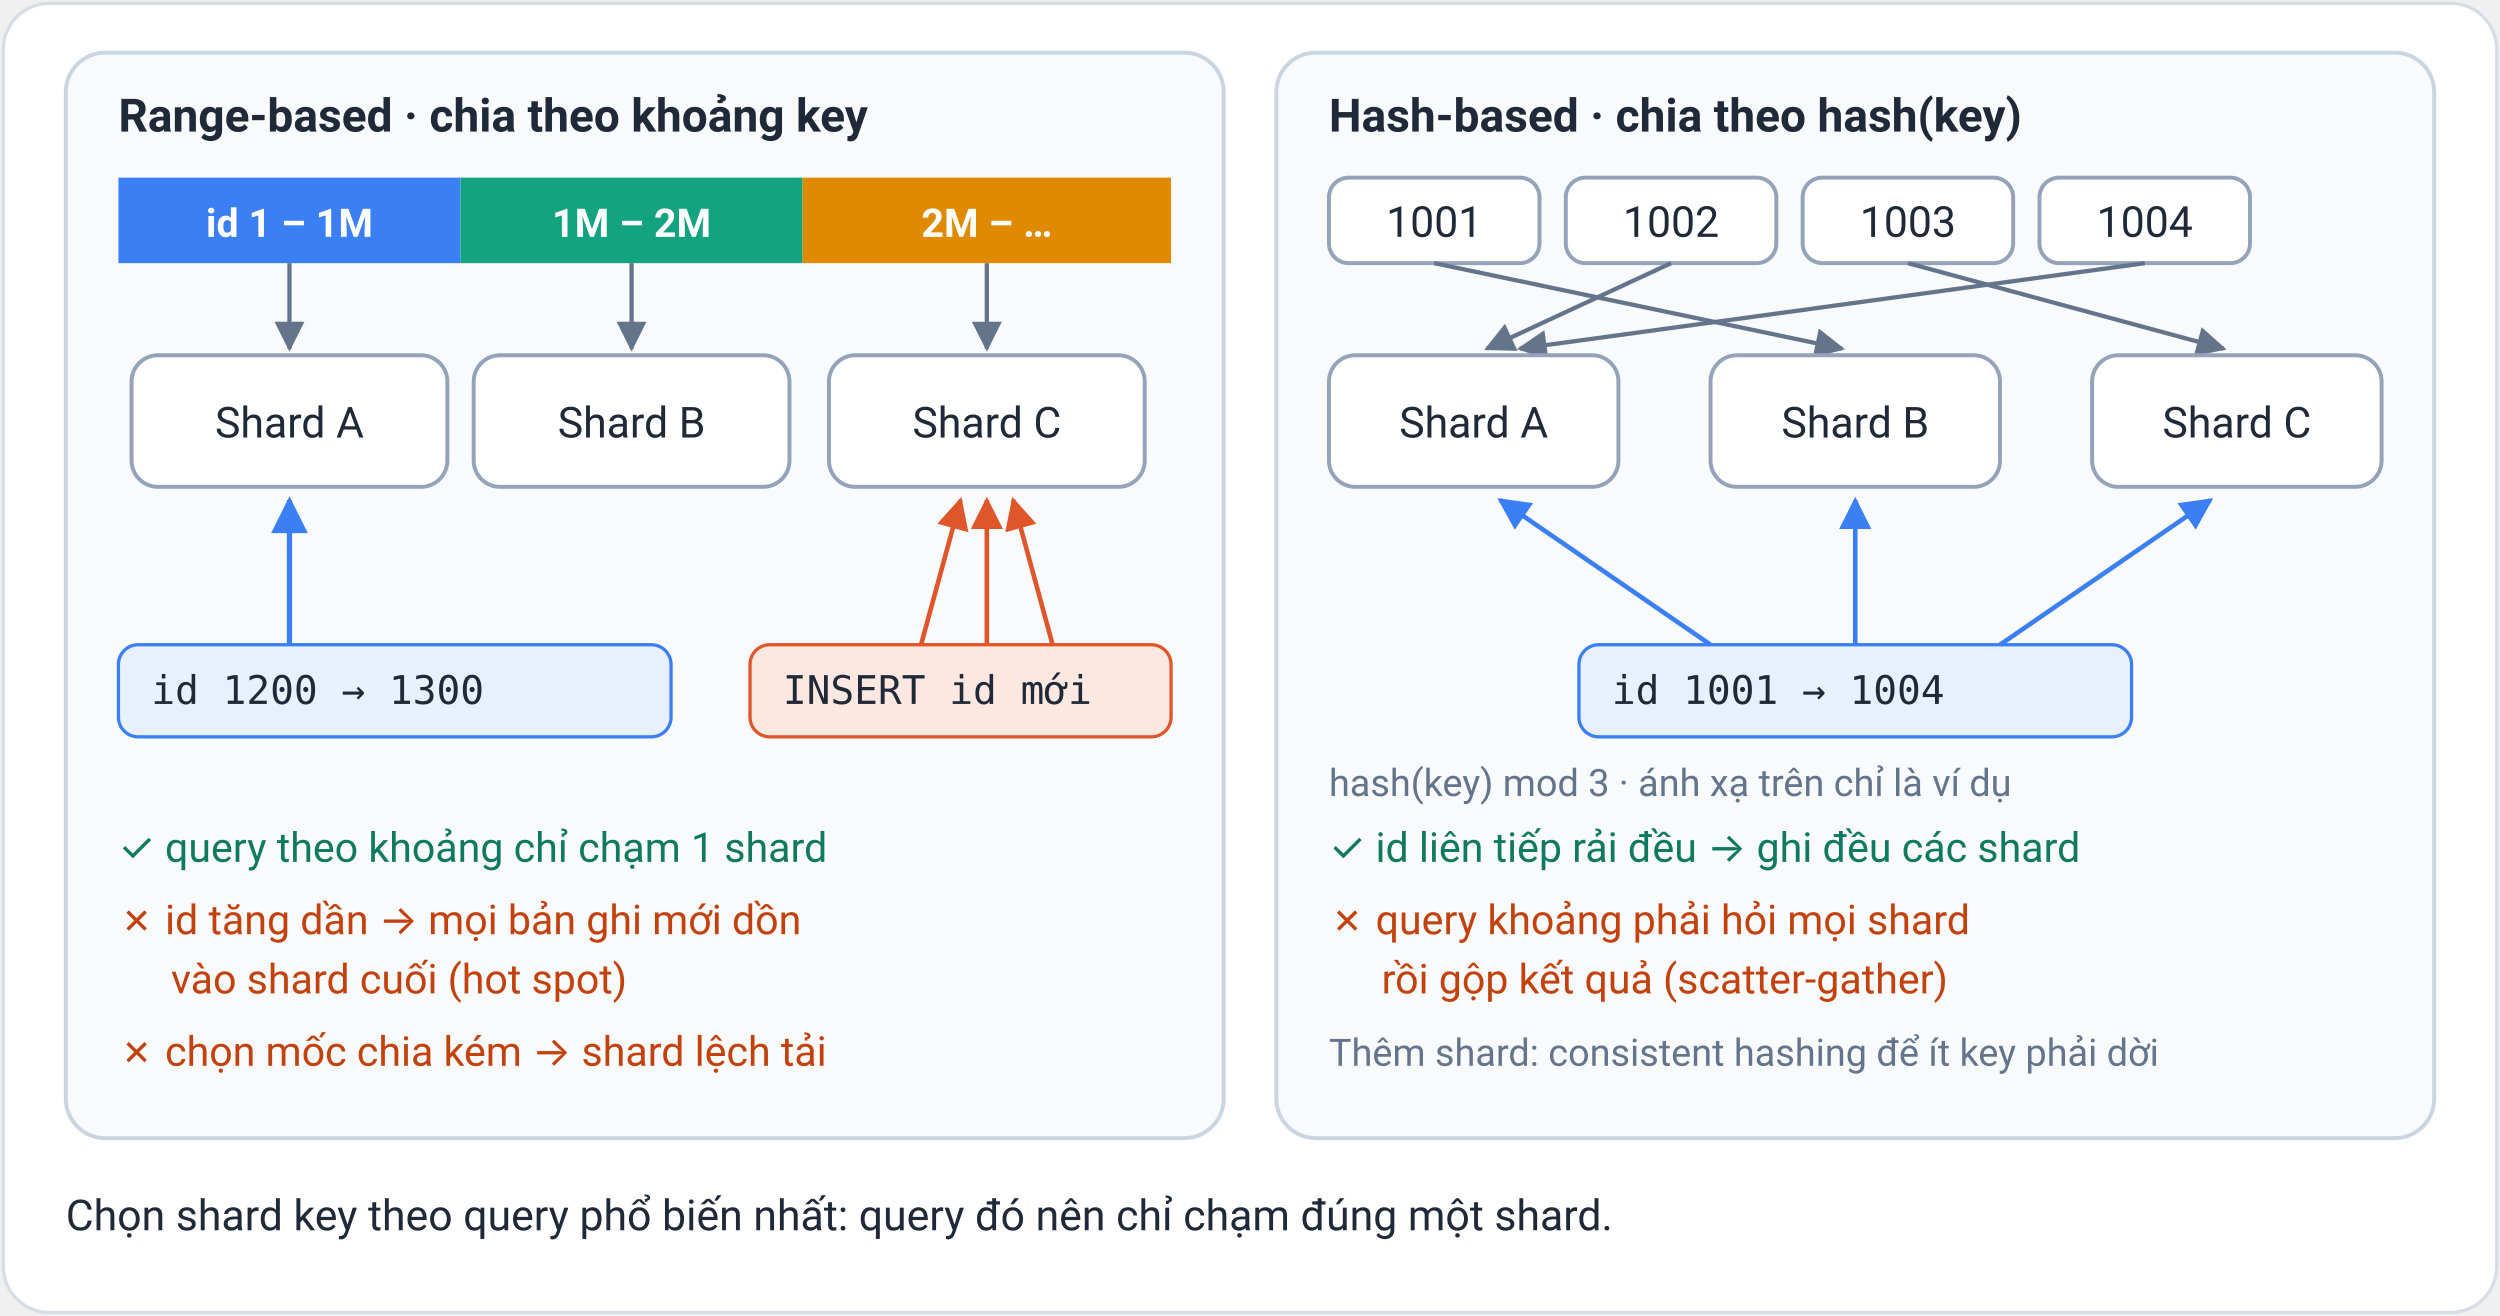
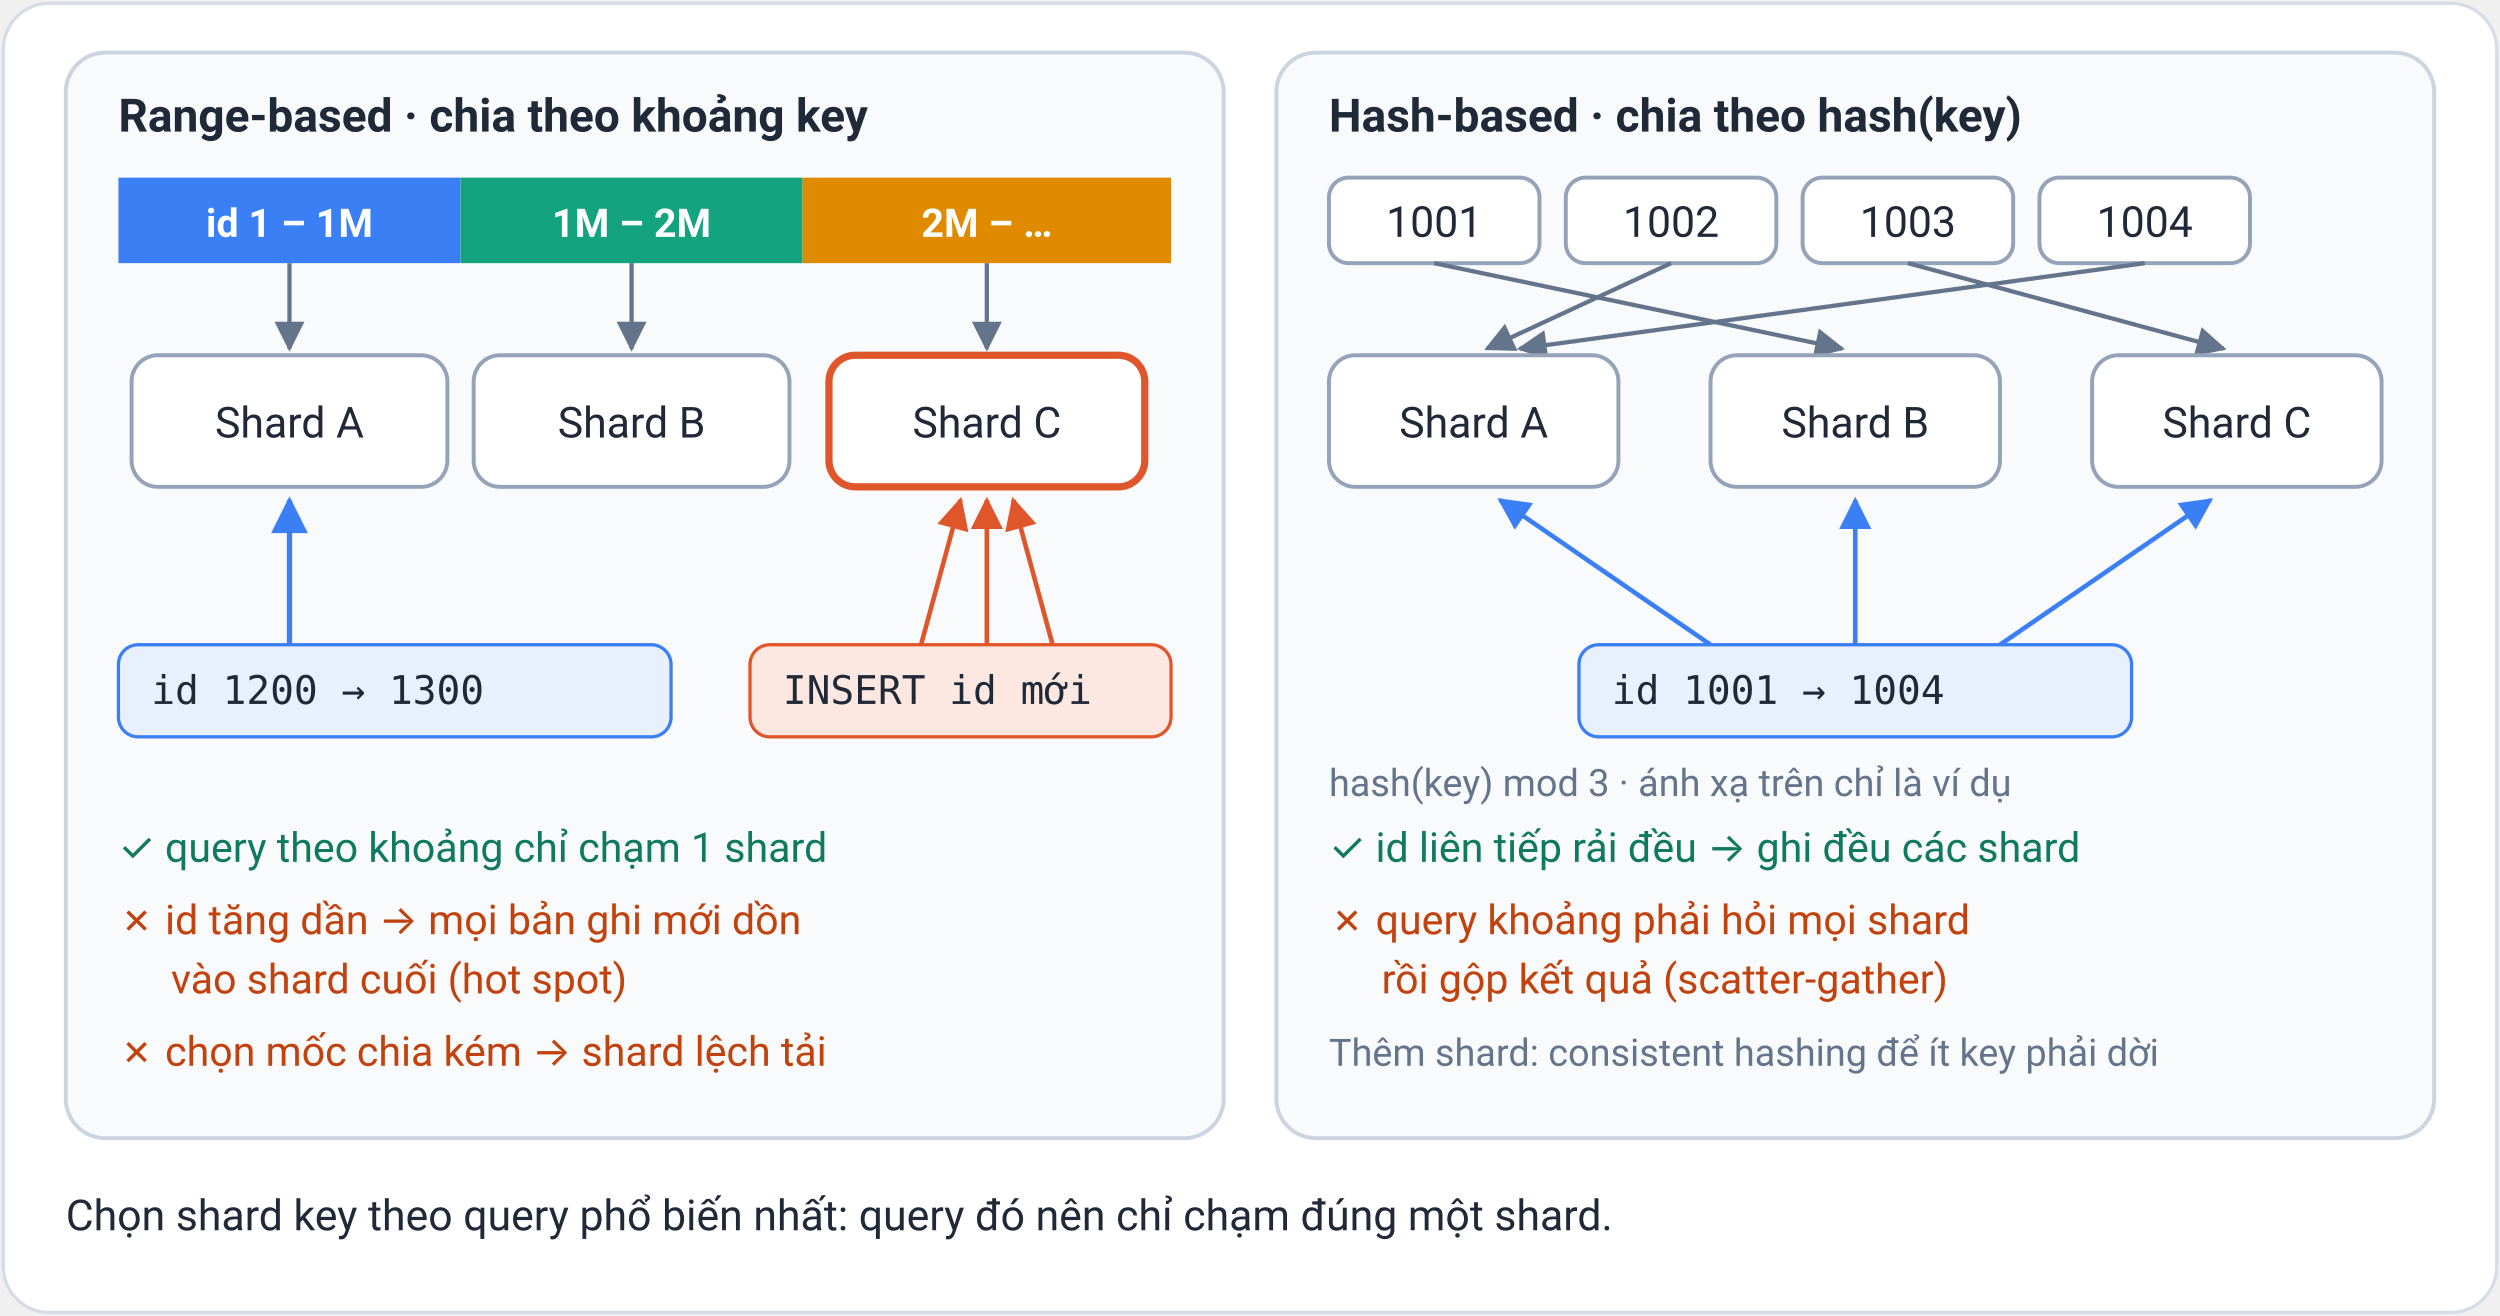
<svg xmlns="http://www.w3.org/2000/svg" viewBox="0 0 760 400" font-family="system-ui, -apple-system, 'Segoe UI', Roboto, sans-serif" role="img" aria-labelledby="t">
  <defs>
    <marker id="a" viewBox="0 0 10 10" refX="9" refY="5" markerWidth="7" markerHeight="7" orient="auto-start-reverse">
      <path d="M0,0 L10,5 L0,10 z" fill="#64748b" />
    </marker>
    <marker id="b" viewBox="0 0 10 10" refX="9" refY="5" markerWidth="7" markerHeight="7" orient="auto-start-reverse">
      <path d="M0,0 L10,5 L0,10 z" fill="#3b7ff5" />
    </marker>
    <marker id="r" viewBox="0 0 10 10" refX="9" refY="5" markerWidth="7" markerHeight="7" orient="auto-start-reverse">
      <path d="M0,0 L10,5 L0,10 z" fill="#e0562b" />
    </marker>
    <style>
      .box { fill: #fff; stroke: #94a3b8; stroke-width: 1.2; }
      .grp { fill: #f8fafc; stroke: #cbd5e1; stroke-width: 1.2; }
      .q { fill: #e8f0fe; stroke: #3b7ff5; }
      .h { font-size: 14px; font-weight: 650; fill: #1f2937; }
      .t { font-size: 13px; fill: #1f2937; }
      .s { font-size: 11.5px; fill: #64748b; }
      .c { font-size: 13px; fill: #1f2937; text-anchor: middle; }
      .w { font-size: 12px; fill: #ffffff; font-weight: 600; text-anchor: middle; }
      .code { font-family: ui-monospace, Menlo, Consolas, monospace; font-size: 12px; fill: #1f2937; }
      .ok { font-size: 12.5px; fill: #0f7a5f; }
      .no { font-size: 12.5px; fill: #c2410c; }
    </style>
  </defs>
  <rect x="1" y="1" width="758" height="398" rx="14" fill="#ffffff" stroke="#d6dde6" />
  <rect class="grp" x="20" y="16" width="352" height="330" rx="12" />
  <text class="h" x="36" y="40">Range-based · chia theo khoảng key</text>
  <rect x="36" y="54" width="104" height="26" fill="#3b7ff5" />
  <rect x="140" y="54" width="104" height="26" fill="#14a37f" />
  <rect x="244" y="54" width="112" height="26" fill="#e08a00" />
  <text class="w" x="88" y="72">id 1 – 1M</text>
  <text class="w" x="192" y="72">1M – 2M</text>
  <text class="w" x="300" y="72">2M – …</text>
  <g stroke="#64748b" stroke-width="1.3" marker-end="url(#a)">
    <path d="M88,80 L88,106" />
    <path d="M192,80 L192,106" />
    <path d="M300,80 L300,106" />
  </g>
  <rect class="box" x="40" y="108" width="96" height="40" rx="8" />
  <text class="c" x="88" y="133">Shard A</text>
  <rect class="box" x="144" y="108" width="96" height="40" rx="8" />
  <text class="c" x="192" y="133">Shard B</text>
-   <rect class="box" x="252" y="108" width="96" height="40" rx="8" stroke="#e0562b" stroke-width="2.2" />
+   <rect class="box" x="252" y="108" width="96" height="40" rx="8" style="stroke:#e0562b;stroke-width:2.2" />
  <text class="c" x="300" y="133">Shard C</text>
  <rect class="q" x="36" y="196" width="168" height="28" rx="6" />
  <text class="code" x="46" y="214">id 1200 → 1300</text>
  <path d="M88,196 L88,152" stroke="#3b7ff5" stroke-width="1.6" fill="none" marker-end="url(#b)" />
  <rect x="228" y="196" width="128" height="28" rx="6" fill="#fde8e1" stroke="#e0562b" />
  <text class="code" x="238" y="214">INSERT id mới</text>
  <g stroke="#e0562b" stroke-width="1.4" fill="none" marker-end="url(#r)">
    <path d="M280,196 L292,152" />
    <path d="M300,196 L300,152" />
    <path d="M320,196 L308,152" />
  </g>
  <text class="ok" x="36" y="262">✓ query theo khoảng chỉ chạm 1 shard</text>
  <text class="no" x="36" y="284">✗ id tăng dần → mọi bản ghi mới dồn</text>
  <text class="no" x="52" y="302">vào shard cuối (hot spot)</text>
  <text class="no" x="36" y="324">✗ chọn mốc chia kém → shard lệch tải</text>
  <rect class="grp" x="388" y="16" width="352" height="330" rx="12" />
  <text class="h" x="404" y="40">Hash-based · chia theo hash(key)</text>
  <rect class="box" x="404" y="54" width="64" height="26" rx="6" />
  <text class="c" x="436" y="72">1001</text>
  <rect class="box" x="476" y="54" width="64" height="26" rx="6" />
  <text class="c" x="508" y="72">1002</text>
  <rect class="box" x="548" y="54" width="64" height="26" rx="6" />
  <text class="c" x="580" y="72">1003</text>
  <rect class="box" x="620" y="54" width="64" height="26" rx="6" />
  <text class="c" x="652" y="72">1004</text>
  <g stroke="#64748b" stroke-width="1.3" fill="none" marker-end="url(#a)">
    <path d="M436,80 L560,106" />
    <path d="M508,80 L452,106" />
    <path d="M580,80 L676,106" />
    <path d="M652,80 L462,106" />
  </g>
  <rect class="box" x="404" y="108" width="88" height="40" rx="8" />
  <text class="c" x="448" y="133">Shard A</text>
  <rect class="box" x="520" y="108" width="88" height="40" rx="8" />
  <text class="c" x="564" y="133">Shard B</text>
  <rect class="box" x="636" y="108" width="88" height="40" rx="8" />
  <text class="c" x="680" y="133">Shard C</text>
  <text class="s" x="404" y="242">hash(key) mod 3 · ánh xạ trên chỉ là ví dụ</text>
  <rect class="q" x="480" y="196" width="168" height="28" rx="6" />
  <text class="code" x="490" y="214">id 1001 → 1004</text>
  <g stroke="#3b7ff5" stroke-width="1.4" fill="none" marker-end="url(#b)">
    <path d="M520,196 L456,152" />
    <path d="M564,196 L564,152" />
    <path d="M608,196 L672,152" />
  </g>
  <text class="ok" x="404" y="262">✓ id liên tiếp rải đều → ghi đều các shard</text>
  <text class="no" x="404" y="284">✗ query khoảng phải hỏi mọi shard</text>
  <text class="no" x="420" y="302">rồi gộp kết quả (scatter-gather)</text>
  <text class="s" x="404" y="324">Thêm shard: consistent hashing để ít key phải dời</text>
  <text class="t" x="20" y="374">Chọn shard key theo query phổ biến nhất: query đó nên chỉ chạm đúng một shard.</text>
</svg>
